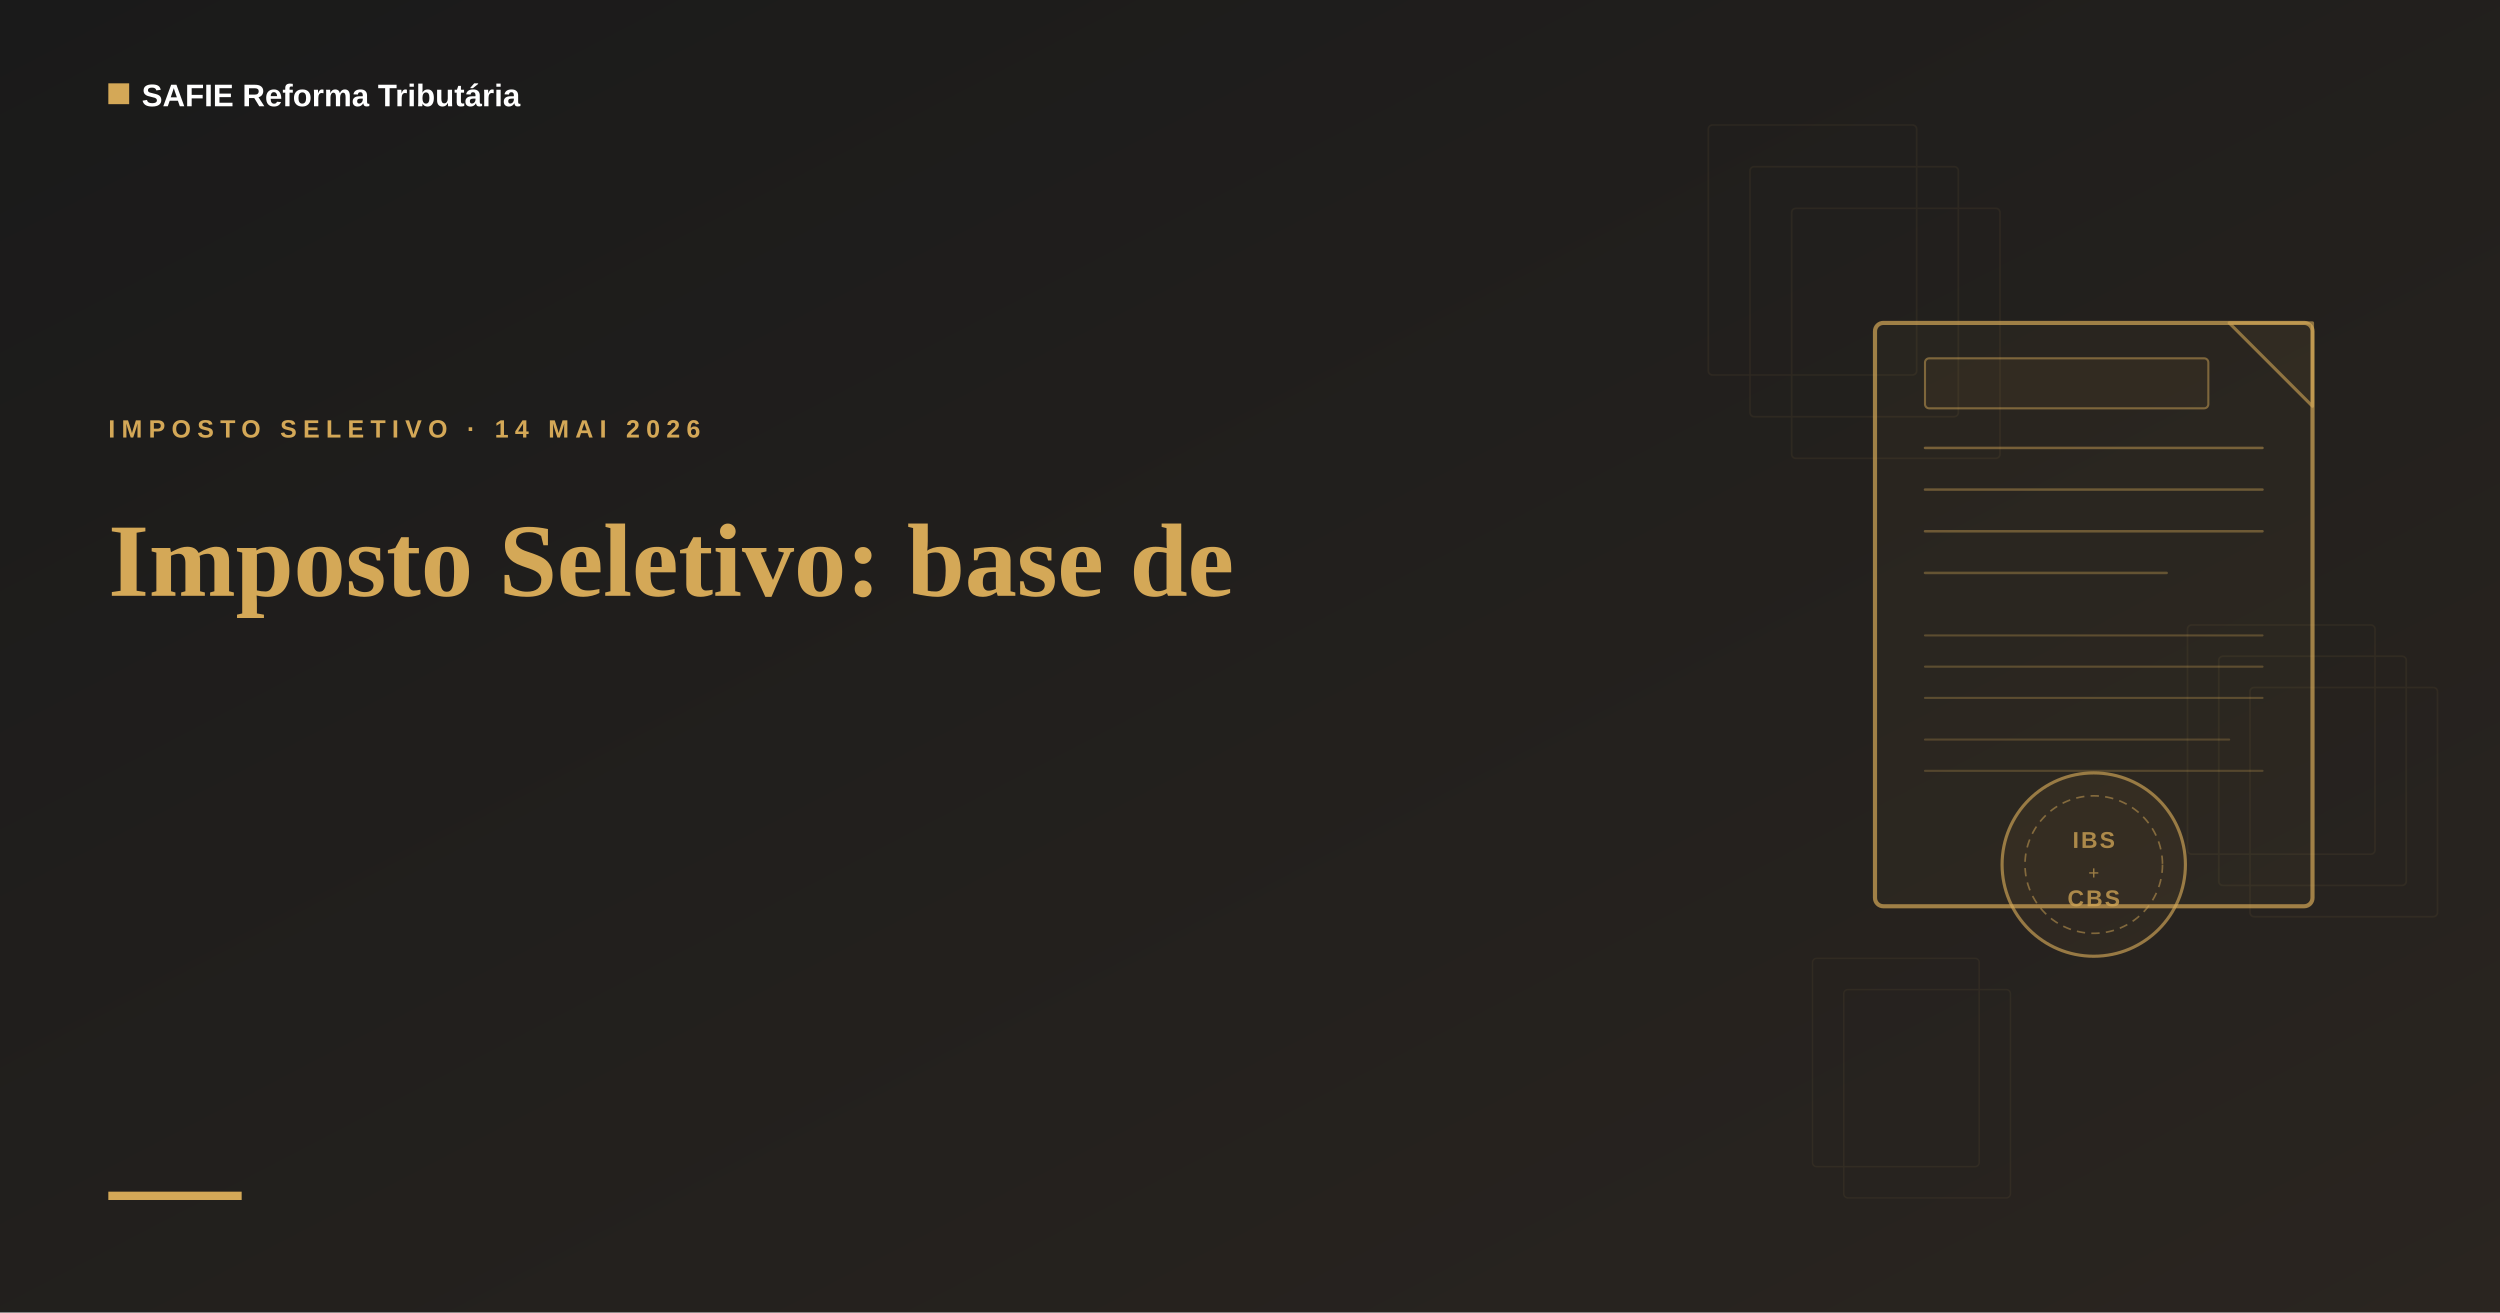
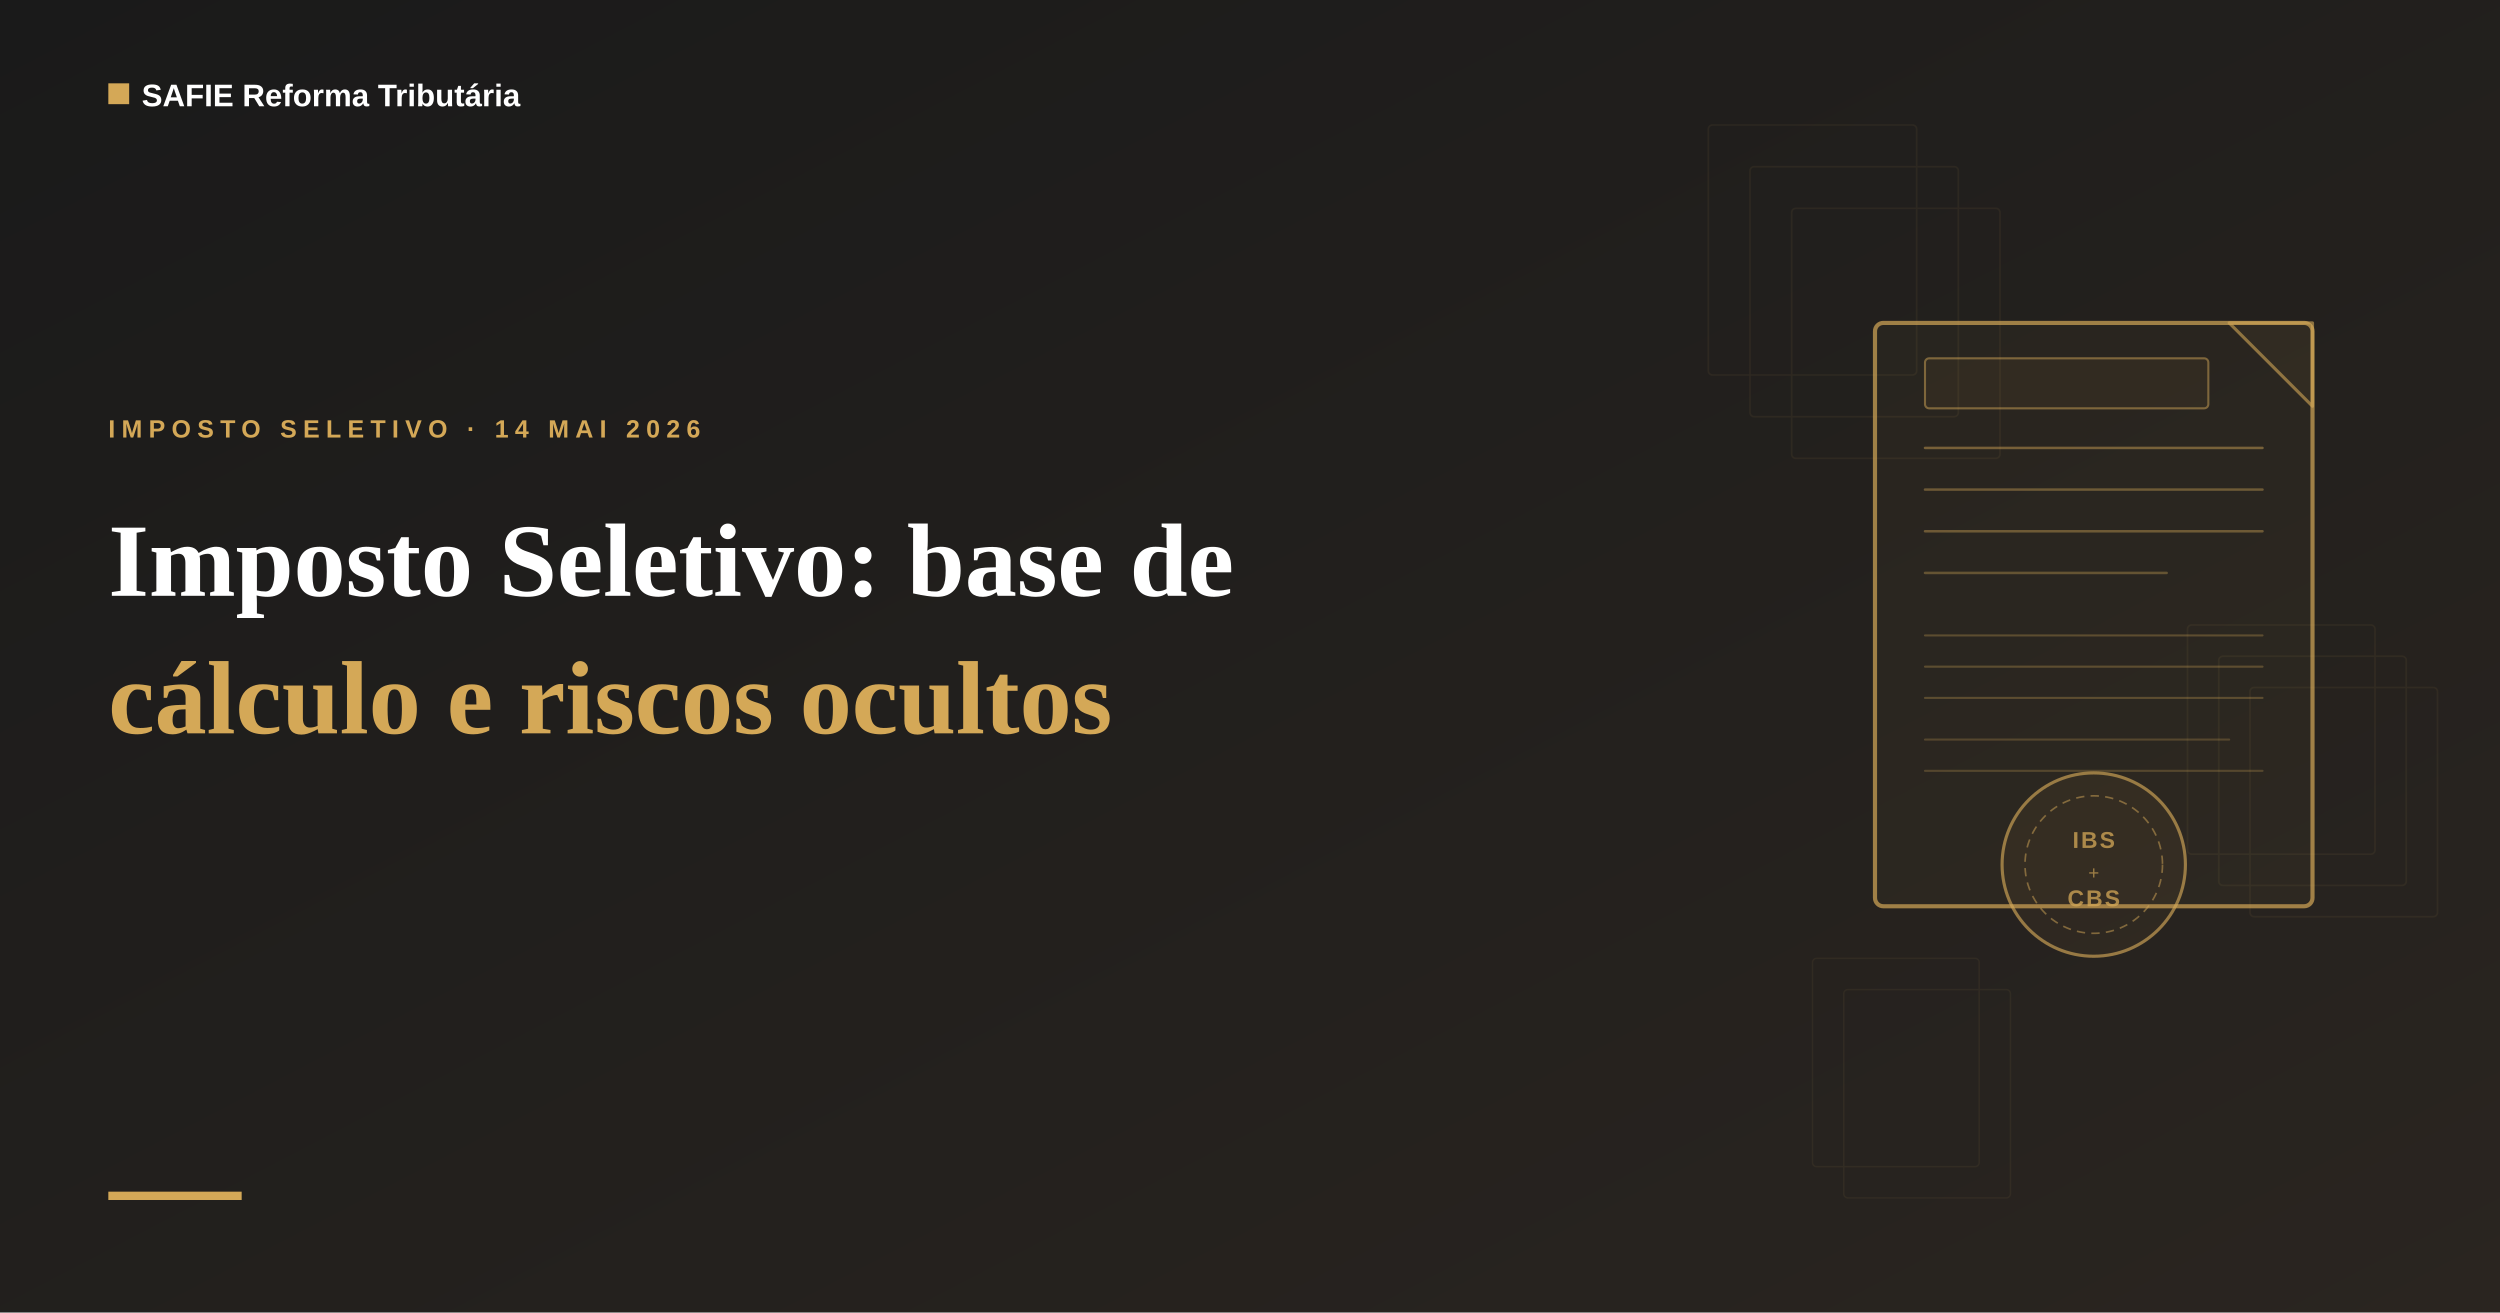
<svg xmlns="http://www.w3.org/2000/svg" viewBox="0 0 1200 630" width="1200" height="630">
  <defs>
    <linearGradient id="bg-grad" x1="0%" y1="0%" x2="100%" y2="100%">
      <stop offset="0%" stop-color="#1a1a1a" />
      <stop offset="100%" stop-color="#2a2520" />
    </linearGradient>
  </defs>
  <rect width="1200" height="630" fill="url(#bg-grad)" />
  <g stroke="#d4a857" fill="none" opacity="0.07">
    <rect x="820" y="60" width="100" height="120" rx="2" stroke-width="0.8" />
    <rect x="840" y="80" width="100" height="120" rx="2" stroke-width="0.8" />
    <rect x="860" y="100" width="100" height="120" rx="2" stroke-width="0.8" />
    <rect x="1050" y="300" width="90" height="110" rx="2" stroke-width="0.8" />
    <rect x="1065" y="315" width="90" height="110" rx="2" stroke-width="0.8" />
    <rect x="1080" y="330" width="90" height="110" rx="2" stroke-width="0.8" />
    <rect x="870" y="460" width="80" height="100" rx="2" stroke-width="0.7" />
    <rect x="885" y="475" width="80" height="100" rx="2" stroke-width="0.7" />
  </g>
  <g stroke="#d4a857" fill="none" stroke-linecap="round" stroke-linejoin="round">
    <rect x="900" y="155" width="210" height="280" rx="4" stroke-width="2" fill="#d4a857" fill-opacity="0.05" opacity="0.7" />
    <polyline points="1070,155 1110,155 1110,195 1070,155" stroke-width="1.5" fill="#d4a857" fill-opacity="0.08" opacity="0.6" />
    <line x1="924" y1="215" x2="1086" y2="215" stroke-width="1.2" opacity="0.45" />
    <line x1="924" y1="235" x2="1086" y2="235" stroke-width="1.2" opacity="0.40" />
    <line x1="924" y1="255" x2="1086" y2="255" stroke-width="1.2" opacity="0.40" />
    <line x1="924" y1="275" x2="1040" y2="275" stroke-width="1.2" opacity="0.35" />
    <line x1="924" y1="305" x2="1086" y2="305" stroke-width="1" opacity="0.30" />
    <line x1="924" y1="320" x2="1086" y2="320" stroke-width="1" opacity="0.30" />
    <line x1="924" y1="335" x2="1086" y2="335" stroke-width="1" opacity="0.30" />
    <line x1="924" y1="355" x2="1070" y2="355" stroke-width="1" opacity="0.25" />
    <line x1="924" y1="370" x2="1086" y2="370" stroke-width="1" opacity="0.25" />
    <rect x="924" y="172" width="136" height="24" rx="2" stroke-width="1" fill="#d4a857" fill-opacity="0.10" opacity="0.5" />
  </g>
  <g transform="translate(1005, 415)">
    <circle r="44" fill="#d4a857" fill-opacity="0.08" stroke="#d4a857" stroke-width="1.5" opacity="0.65" />
    <circle r="33" fill="none" stroke="#d4a857" stroke-width="0.8" stroke-dasharray="4,3" opacity="0.50" />
    <text text-anchor="middle" y="-8" fill="#d4a857" opacity="0.75" font-family="'DM Sans', Arial, sans-serif" font-size="11" font-weight="700" letter-spacing="1">IBS</text>
    <text text-anchor="middle" y="7" fill="#d4a857" opacity="0.65" font-family="'DM Sans', Arial, sans-serif" font-size="9" letter-spacing="1">+</text>
    <text text-anchor="middle" y="20" fill="#d4a857" opacity="0.75" font-family="'DM Sans', Arial, sans-serif" font-size="11" font-weight="700" letter-spacing="1">CBS</text>
  </g>
  <rect x="52" y="40" width="10" height="10" fill="#d4a857" />
  <text x="68" y="51" fill="#ffffff" font-family="'DM Sans', Arial, sans-serif" font-size="15" font-weight="600">SAFIE Reforma Tributária</text>
  <text x="52" y="210" fill="#d4a857" font-family="'DM Sans', Arial, sans-serif" font-size="12" font-weight="600" letter-spacing="3">IMPOSTO SELETIVO · 14 MAI 2026</text>
-   <text x="52" y="286" fill="#d4a857" font-family="Georgia, 'Times New Roman', serif" font-size="50" font-weight="700">Imposto Seletivo: base de</text>
-   <text x="52" y="352" fill="#d4a857" font-family="Georgia, 'Times New Roman', serif" font-size="50" font-weight="700" />
+   <text x="52" y="286" fill="#ffffff" font-family="Georgia, 'Times New Roman', serif" font-size="50" font-weight="700">Imposto Seletivo: base de</text>
+   <text x="52" y="352" fill="#d4a857" font-family="Georgia, 'Times New Roman', serif" font-size="50" font-weight="700">cálculo e riscos ocultos</text>
  <text x="52" y="418" fill="#d4a857" font-family="Georgia, 'Times New Roman', serif" font-size="50" font-weight="700" />
  <rect x="52" y="572" width="64" height="4" fill="#d4a857" />
</svg>
